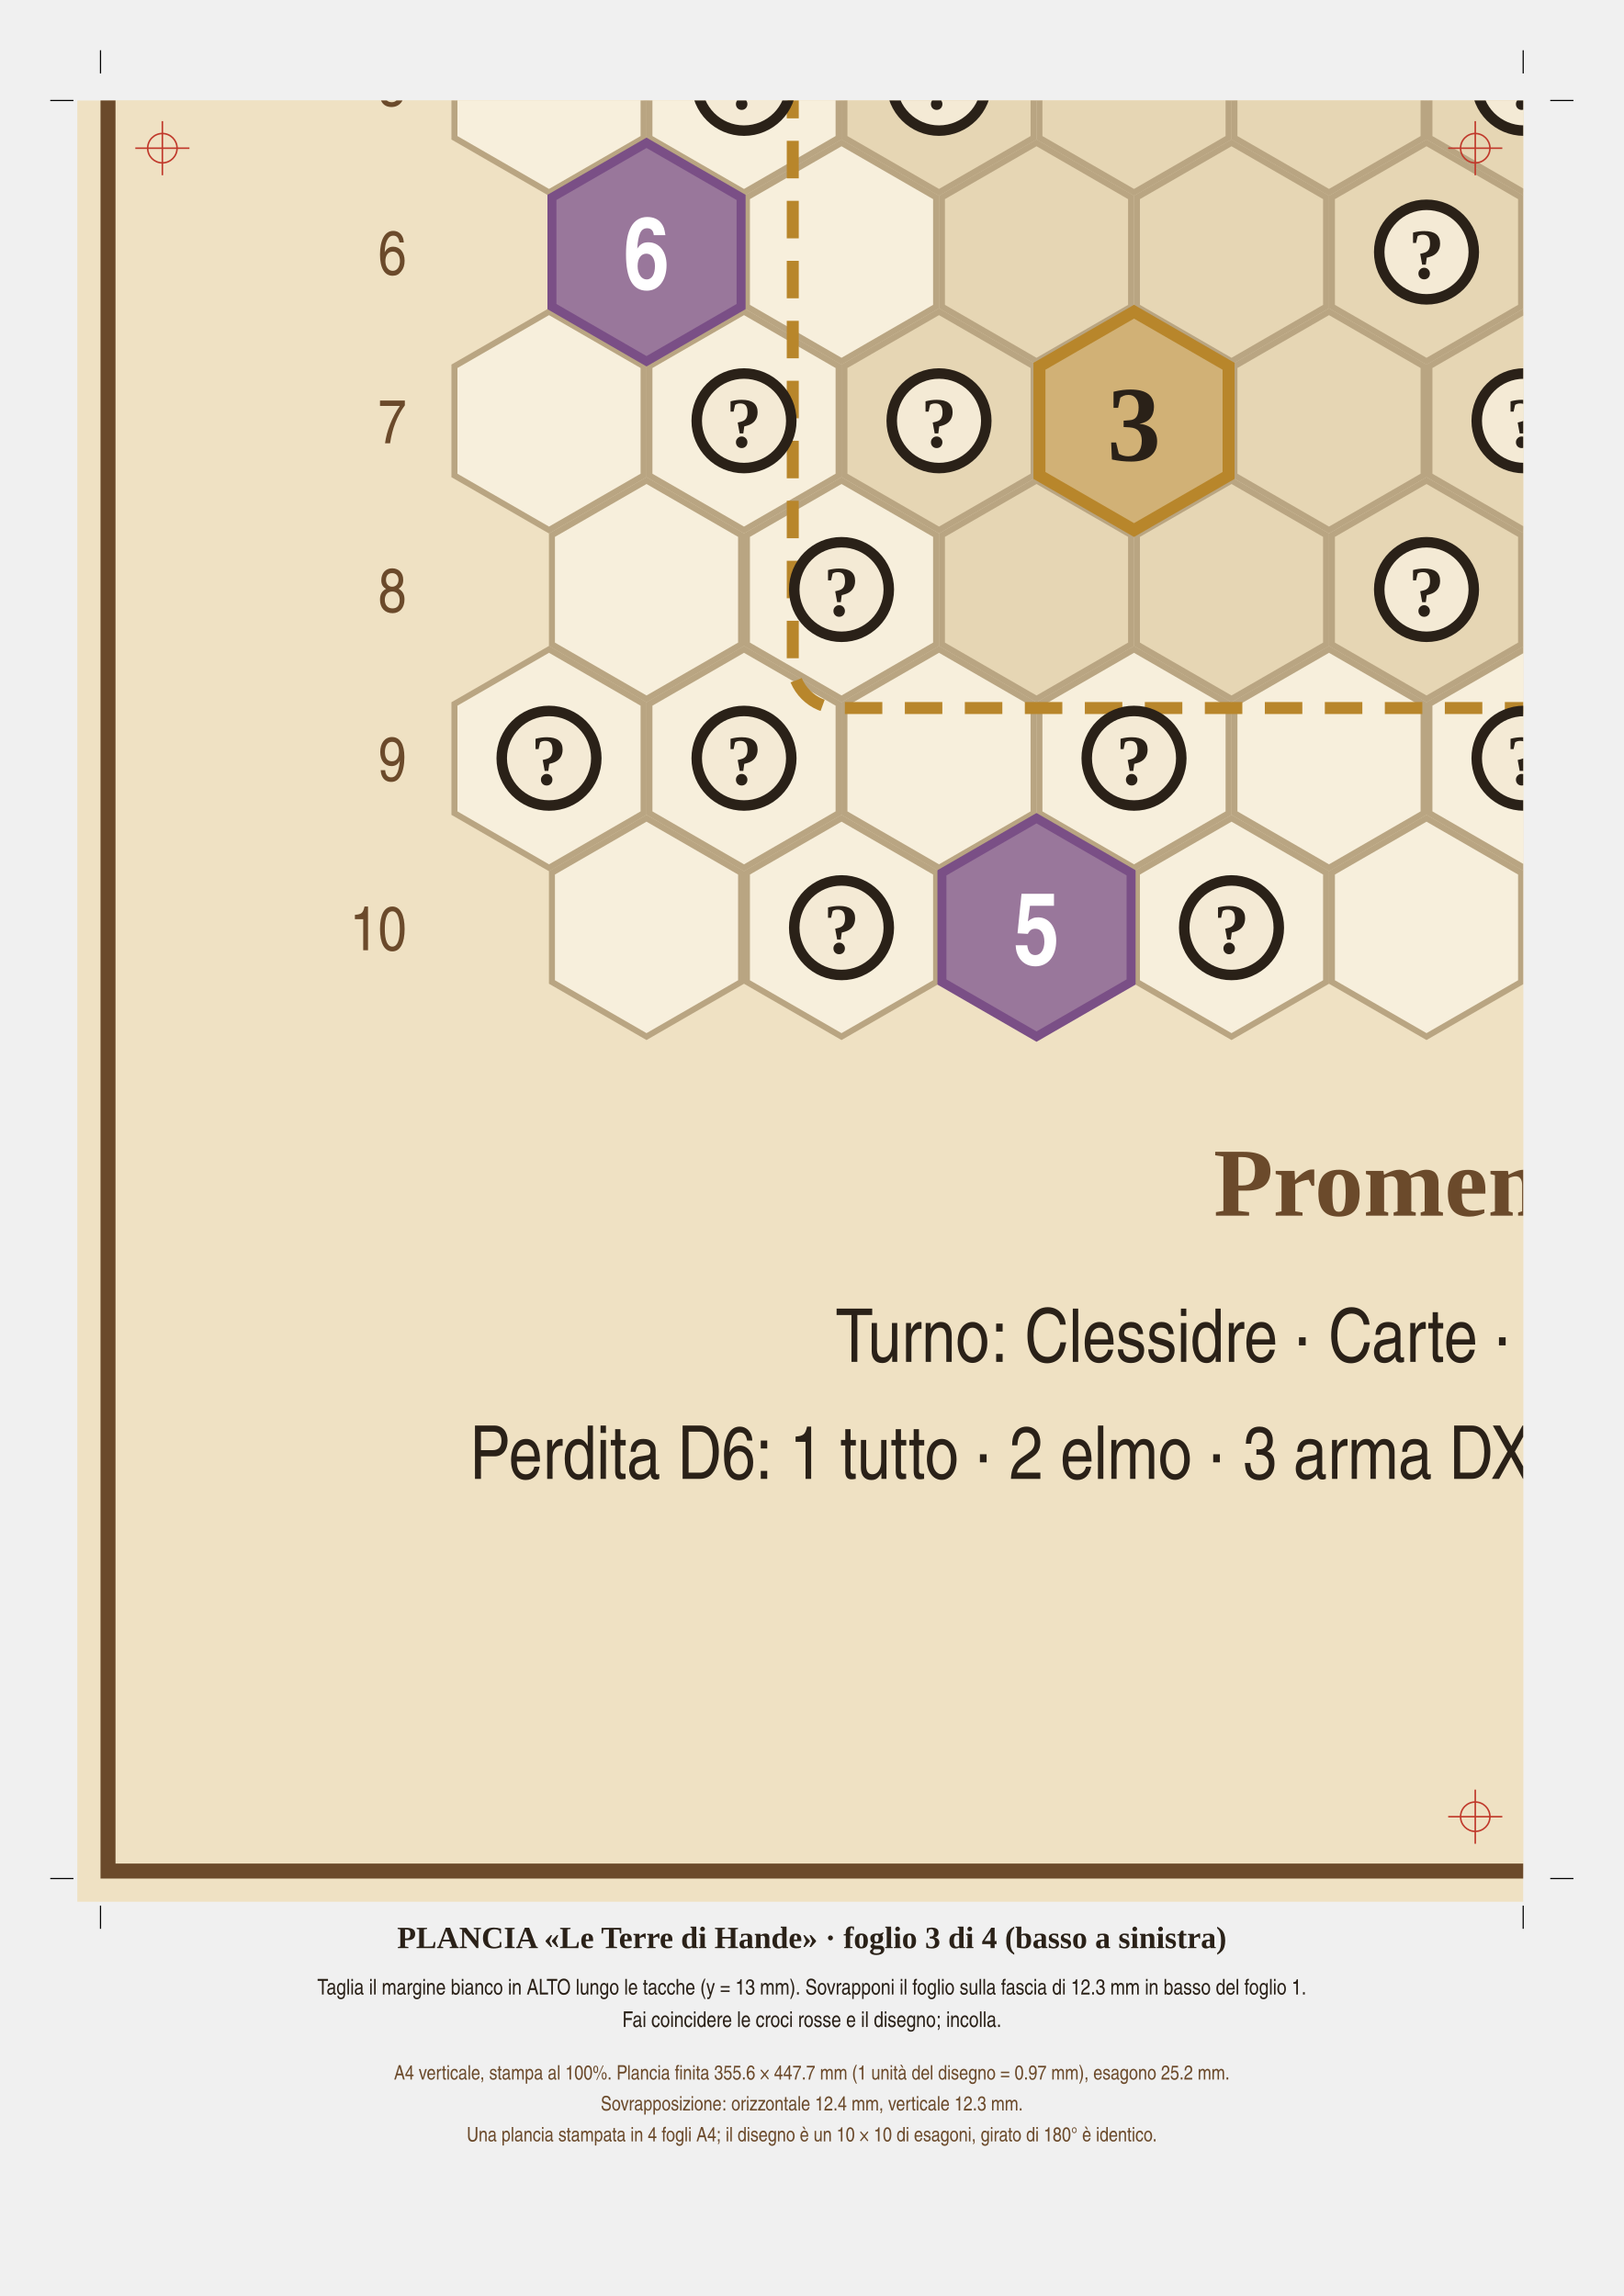
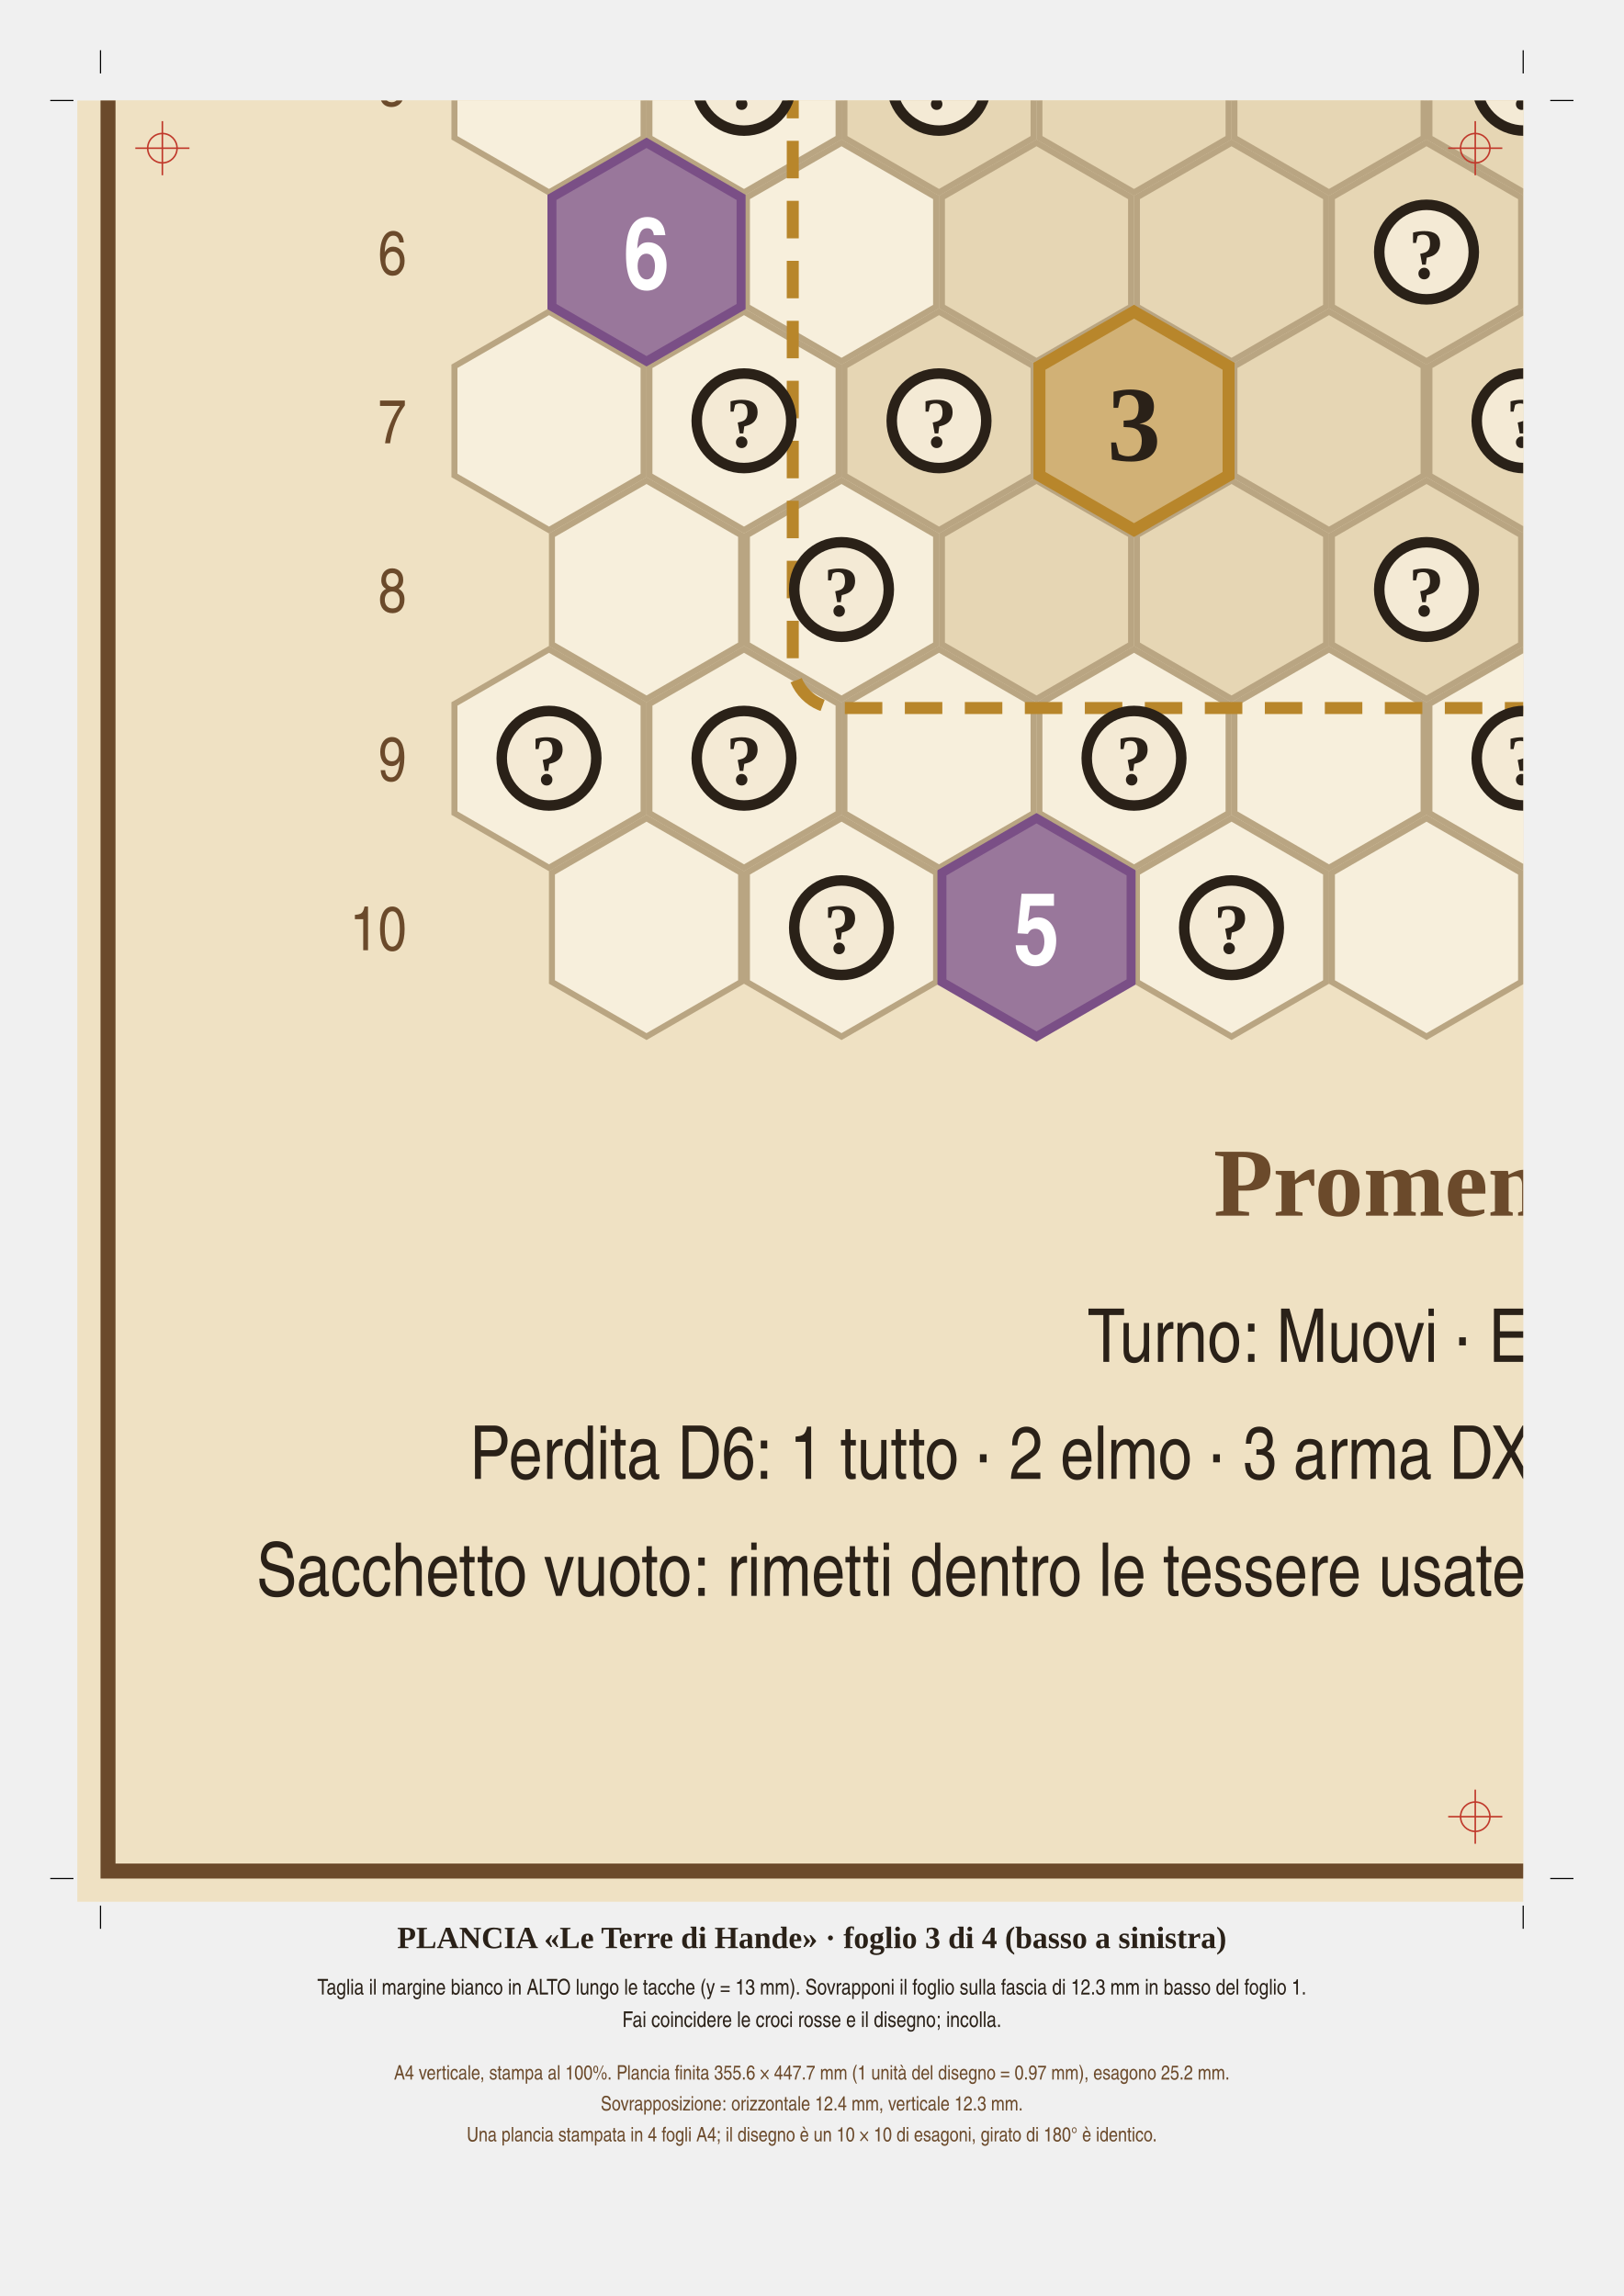
<svg xmlns="http://www.w3.org/2000/svg" width="210mm" height="297mm" viewBox="0 0 210 297" font-family="Liberation Sans Narrow">
  <defs>
    <clipPath id="clip01">
      <rect x="10.0" y="13.0" width="187.0" height="233.0" />
    </clipPath>
  </defs>
  <rect id="abbondanza" x="10.0" y="13.0" width="187.0" height="233.0" fill="#efe1c3" />
  <g id="plancia-3di4" clip-path="url(#clip01)">
    <g transform="translate(13.000,-204.655) scale(0.97)" font-family="Liberation Sans Narrow">
      <rect x="1" y="1" width="364.6" height="459.5" rx="0" fill="#efe1c3" stroke="#6b4a2b" stroke-width="2" />
      <polygon points="59.80,117.45 72.41,124.73 72.41,139.29 59.80,146.57 47.19,139.29 47.19,124.73" fill="#f7efdc" stroke="#b9a582" stroke-width="0.8" />
      <polygon points="85.80,117.45 98.41,124.73 98.41,139.29 85.80,146.57 73.19,139.29 73.19,124.73" fill="#f7efdc" stroke="#b9a582" stroke-width="0.8" />
      <polygon points="111.80,117.45 124.41,124.73 124.41,139.29 111.80,146.57 99.19,139.29 99.19,124.73" fill="#f7efdc" stroke="#b9a582" stroke-width="0.8" />
      <polygon points="137.80,117.45 150.41,124.73 150.41,139.29 137.80,146.57 125.19,139.29 125.19,124.73" fill="#f7efdc" stroke="#b9a582" stroke-width="0.8" />
      <polygon points="163.80,117.45 176.41,124.73 176.41,139.29 163.80,146.57 151.19,139.29 151.19,124.73" fill="#f7efdc" stroke="#b9a582" stroke-width="0.8" />
      <polygon points="189.80,117.45 202.41,124.73 202.41,139.29 189.80,146.57 177.19,139.29 177.19,124.73" fill="#f7efdc" stroke="#b9a582" stroke-width="0.8" />
      <polygon points="215.80,117.45 228.41,124.73 228.41,139.29 215.80,146.57 203.19,139.29 203.19,124.73" fill="#f7efdc" stroke="#b9a582" stroke-width="0.8" />
      <polygon points="241.80,117.45 254.41,124.73 254.41,139.29 241.80,146.57 229.19,139.29 229.19,124.73" fill="#f7efdc" stroke="#b9a582" stroke-width="0.8" />
      <polygon points="267.80,117.45 280.41,124.73 280.41,139.29 267.80,146.57 255.19,139.29 255.19,124.73" fill="#f7efdc" stroke="#b9a582" stroke-width="0.8" />
      <polygon points="293.80,117.45 306.41,124.73 306.41,139.29 293.80,146.57 281.19,139.29 281.19,124.73" fill="#f7efdc" stroke="#b9a582" stroke-width="0.8" />
      <polygon points="72.80,139.97 85.41,147.25 85.41,161.81 72.80,169.09 60.19,161.81 60.19,147.25" fill="#f7efdc" stroke="#b9a582" stroke-width="0.8" />
      <polygon points="98.80,139.97 111.41,147.25 111.41,161.81 98.80,169.09 86.19,161.81 86.19,147.25" fill="#f7efdc" stroke="#b9a582" stroke-width="0.8" />
      <polygon points="124.80,139.97 137.41,147.25 137.41,161.81 124.80,169.09 112.19,161.81 112.19,147.25" fill="#f7efdc" stroke="#b9a582" stroke-width="0.8" />
      <polygon points="150.80,139.97 163.41,147.25 163.41,161.81 150.80,169.09 138.19,161.81 138.19,147.25" fill="#f7efdc" stroke="#b9a582" stroke-width="0.8" />
      <polygon points="176.80,139.97 189.41,147.25 189.41,161.81 176.80,169.09 164.19,161.81 164.19,147.25" fill="#f7efdc" stroke="#b9a582" stroke-width="0.8" />
      <polygon points="202.80,139.97 215.41,147.25 215.41,161.81 202.80,169.09 190.19,161.81 190.19,147.25" fill="#f7efdc" stroke="#b9a582" stroke-width="0.8" />
      <polygon points="228.80,139.97 241.41,147.25 241.41,161.81 228.80,169.09 216.19,161.81 216.19,147.25" fill="#f7efdc" stroke="#b9a582" stroke-width="0.8" />
      <polygon points="254.80,139.97 267.41,147.25 267.41,161.81 254.80,169.09 242.19,161.81 242.19,147.25" fill="#f7efdc" stroke="#b9a582" stroke-width="0.8" />
      <polygon points="280.80,139.97 293.41,147.25 293.41,161.81 280.80,169.09 268.19,161.81 268.19,147.25" fill="#f7efdc" stroke="#b9a582" stroke-width="0.8" />
      <polygon points="306.80,139.97 319.41,147.25 319.41,161.81 306.80,169.09 294.19,161.81 294.19,147.25" fill="#f7efdc" stroke="#b9a582" stroke-width="0.8" />
      <polygon points="59.80,162.48 72.41,169.76 72.41,184.32 59.80,191.61 47.19,184.32 47.19,169.76" fill="#f7efdc" stroke="#b9a582" stroke-width="0.8" />
      <polygon points="85.80,162.48 98.41,169.76 98.41,184.32 85.80,191.61 73.19,184.32 73.19,169.76" fill="#f7efdc" stroke="#b9a582" stroke-width="0.8" />
      <polygon points="111.80,162.48 124.41,169.76 124.41,184.32 111.80,191.61 99.19,184.32 99.19,169.76" fill="#e6d6b4" stroke="#b9a582" stroke-width="0.8" />
      <polygon points="137.80,162.48 150.41,169.76 150.41,184.32 137.80,191.61 125.19,184.32 125.19,169.76" fill="#e6d6b4" stroke="#b9a582" stroke-width="0.8" />
      <polygon points="163.80,162.48 176.41,169.76 176.41,184.32 163.80,191.61 151.19,184.32 151.19,169.76" fill="#e6d6b4" stroke="#b9a582" stroke-width="0.8" />
      <polygon points="189.80,162.48 202.41,169.76 202.41,184.32 189.80,191.61 177.19,184.32 177.19,169.76" fill="#e6d6b4" stroke="#b9a582" stroke-width="0.8" />
      <polygon points="215.80,162.48 228.41,169.76 228.41,184.32 215.80,191.61 203.19,184.32 203.19,169.76" fill="#e6d6b4" stroke="#b9a582" stroke-width="0.8" />
      <polygon points="241.80,162.48 254.41,169.76 254.41,184.32 241.80,191.61 229.19,184.32 229.19,169.76" fill="#e6d6b4" stroke="#b9a582" stroke-width="0.8" />
      <polygon points="267.80,162.48 280.41,169.76 280.41,184.32 267.80,191.61 255.19,184.32 255.19,169.76" fill="#f7efdc" stroke="#b9a582" stroke-width="0.8" />
      <polygon points="293.80,162.48 306.41,169.76 306.41,184.32 293.80,191.61 281.19,184.32 281.19,169.76" fill="#f7efdc" stroke="#b9a582" stroke-width="0.8" />
      <polygon points="72.80,185.00 85.41,192.28 85.41,206.84 72.80,214.12 60.19,206.84 60.19,192.28" fill="#f7efdc" stroke="#b9a582" stroke-width="0.8" />
      <polygon points="98.80,185.00 111.41,192.28 111.41,206.84 98.80,214.12 86.19,206.84 86.19,192.28" fill="#f7efdc" stroke="#b9a582" stroke-width="0.8" />
      <polygon points="124.80,185.00 137.41,192.28 137.41,206.84 124.80,214.12 112.19,206.84 112.19,192.28" fill="#e6d6b4" stroke="#b9a582" stroke-width="0.8" />
      <polygon points="150.80,185.00 163.41,192.28 163.41,206.84 150.80,214.12 138.19,206.84 138.19,192.28" fill="#e6d6b4" stroke="#b9a582" stroke-width="0.8" />
      <polygon points="176.80,185.00 189.41,192.28 189.41,206.84 176.80,214.12 164.19,206.84 164.19,192.28" fill="#e6d6b4" stroke="#b9a582" stroke-width="0.8" />
      <polygon points="202.80,185.00 215.41,192.28 215.41,206.84 202.80,214.12 190.19,206.84 190.19,192.28" fill="#e6d6b4" stroke="#b9a582" stroke-width="0.8" />
      <polygon points="228.80,185.00 241.41,192.28 241.41,206.84 228.80,214.12 216.19,206.84 216.19,192.28" fill="#e6d6b4" stroke="#b9a582" stroke-width="0.8" />
      <polygon points="254.80,185.00 267.41,192.28 267.41,206.84 254.80,214.12 242.19,206.84 242.19,192.28" fill="#e6d6b4" stroke="#b9a582" stroke-width="0.8" />
      <polygon points="280.80,185.00 293.41,192.28 293.41,206.84 280.80,214.12 268.19,206.84 268.19,192.28" fill="#f7efdc" stroke="#b9a582" stroke-width="0.8" />
      <polygon points="306.80,185.00 319.41,192.28 319.41,206.84 306.80,214.12 294.19,206.84 294.19,192.28" fill="#f7efdc" stroke="#b9a582" stroke-width="0.8" />
      <polygon points="59.80,207.52 72.41,214.80 72.41,229.36 59.80,236.64 47.19,229.36 47.19,214.80" fill="#f7efdc" stroke="#b9a582" stroke-width="0.8" />
      <polygon points="85.80,207.52 98.41,214.80 98.41,229.36 85.80,236.64 73.19,229.36 73.19,214.80" fill="#f7efdc" stroke="#b9a582" stroke-width="0.8" />
      <polygon points="111.80,207.52 124.41,214.80 124.41,229.36 111.80,236.64 99.19,229.36 99.19,214.80" fill="#e6d6b4" stroke="#b9a582" stroke-width="0.8" />
      <polygon points="137.80,207.52 150.41,214.80 150.41,229.36 137.80,236.64 125.19,229.36 125.19,214.80" fill="#e6d6b4" stroke="#b9a582" stroke-width="0.8" />
      <polygon points="163.80,207.52 176.41,214.80 176.41,229.36 163.80,236.64 151.19,229.36 151.19,214.80" fill="#e6d6b4" stroke="#b9a582" stroke-width="0.8" />
      <polygon points="189.80,207.52 202.41,214.80 202.41,229.36 189.80,236.64 177.19,229.36 177.19,214.80" fill="#e6d6b4" stroke="#b9a582" stroke-width="0.8" />
      <polygon points="215.80,207.52 228.41,214.80 228.41,229.36 215.80,236.64 203.19,229.36 203.19,214.80" fill="#e6d6b4" stroke="#b9a582" stroke-width="0.8" />
      <polygon points="241.80,207.52 254.41,214.80 254.41,229.36 241.80,236.64 229.19,229.36 229.19,214.80" fill="#e6d6b4" stroke="#b9a582" stroke-width="0.8" />
      <polygon points="267.80,207.52 280.41,214.80 280.41,229.36 267.80,236.64 255.19,229.36 255.19,214.80" fill="#f7efdc" stroke="#b9a582" stroke-width="0.8" />
      <polygon points="293.80,207.52 306.41,214.80 306.41,229.36 293.80,236.64 281.19,229.36 281.19,214.80" fill="#f7efdc" stroke="#b9a582" stroke-width="0.8" />
      <polygon points="72.80,230.03 85.41,237.31 85.41,251.87 72.80,259.16 60.19,251.87 60.19,237.31" fill="#f7efdc" stroke="#b9a582" stroke-width="0.8" />
      <polygon points="98.80,230.03 111.41,237.31 111.41,251.87 98.80,259.16 86.19,251.87 86.19,237.31" fill="#f7efdc" stroke="#b9a582" stroke-width="0.8" />
      <polygon points="124.80,230.03 137.41,237.31 137.41,251.87 124.80,259.16 112.19,251.87 112.19,237.31" fill="#e6d6b4" stroke="#b9a582" stroke-width="0.8" />
      <polygon points="150.80,230.03 163.41,237.31 163.41,251.87 150.80,259.16 138.19,251.87 138.19,237.31" fill="#e6d6b4" stroke="#b9a582" stroke-width="0.8" />
      <polygon points="176.80,230.03 189.41,237.31 189.41,251.87 176.80,259.16 164.19,251.87 164.19,237.31" fill="#e6d6b4" stroke="#b9a582" stroke-width="0.8" />
      <polygon points="202.80,230.03 215.41,237.31 215.41,251.87 202.80,259.16 190.19,251.87 190.19,237.31" fill="#e6d6b4" stroke="#b9a582" stroke-width="0.8" />
      <polygon points="228.80,230.03 241.41,237.31 241.41,251.87 228.80,259.16 216.19,251.87 216.19,237.31" fill="#e6d6b4" stroke="#b9a582" stroke-width="0.8" />
      <polygon points="254.80,230.03 267.41,237.31 267.41,251.87 254.80,259.16 242.19,251.87 242.19,237.31" fill="#e6d6b4" stroke="#b9a582" stroke-width="0.8" />
      <polygon points="280.80,230.03 293.41,237.31 293.41,251.87 280.80,259.16 268.19,251.87 268.19,237.31" fill="#f7efdc" stroke="#b9a582" stroke-width="0.8" />
      <polygon points="306.80,230.03 319.41,237.31 319.41,251.87 306.80,259.16 294.19,251.87 294.19,237.31" fill="#f7efdc" stroke="#b9a582" stroke-width="0.8" />
      <polygon points="59.80,252.55 72.41,259.83 72.41,274.39 59.80,281.67 47.19,274.39 47.19,259.83" fill="#f7efdc" stroke="#b9a582" stroke-width="0.8" />
      <polygon points="85.80,252.55 98.41,259.83 98.41,274.39 85.80,281.67 73.19,274.39 73.19,259.83" fill="#f7efdc" stroke="#b9a582" stroke-width="0.8" />
      <polygon points="111.80,252.55 124.41,259.83 124.41,274.39 111.80,281.67 99.19,274.39 99.19,259.83" fill="#e6d6b4" stroke="#b9a582" stroke-width="0.8" />
      <polygon points="137.80,252.55 150.41,259.83 150.41,274.39 137.80,281.67 125.19,274.39 125.19,259.83" fill="#e6d6b4" stroke="#b9a582" stroke-width="0.8" />
      <polygon points="163.80,252.55 176.41,259.83 176.41,274.39 163.80,281.67 151.19,274.39 151.19,259.83" fill="#e6d6b4" stroke="#b9a582" stroke-width="0.8" />
      <polygon points="189.80,252.55 202.41,259.83 202.41,274.39 189.80,281.67 177.19,274.39 177.19,259.83" fill="#e6d6b4" stroke="#b9a582" stroke-width="0.8" />
      <polygon points="215.80,252.55 228.41,259.83 228.41,274.39 215.80,281.67 203.19,274.39 203.19,259.83" fill="#e6d6b4" stroke="#b9a582" stroke-width="0.8" />
      <polygon points="241.80,252.55 254.41,259.83 254.41,274.39 241.80,281.67 229.19,274.39 229.19,259.83" fill="#e6d6b4" stroke="#b9a582" stroke-width="0.8" />
      <polygon points="267.80,252.55 280.41,259.83 280.41,274.39 267.80,281.67 255.19,274.39 255.19,259.83" fill="#f7efdc" stroke="#b9a582" stroke-width="0.8" />
      <polygon points="293.80,252.55 306.41,259.83 306.41,274.39 293.80,281.67 281.19,274.39 281.19,259.83" fill="#f7efdc" stroke="#b9a582" stroke-width="0.8" />
      <polygon points="72.80,275.07 85.41,282.35 85.41,296.91 72.80,304.19 60.19,296.91 60.19,282.35" fill="#f7efdc" stroke="#b9a582" stroke-width="0.8" />
      <polygon points="98.80,275.07 111.41,282.35 111.41,296.91 98.80,304.19 86.19,296.91 86.19,282.35" fill="#f7efdc" stroke="#b9a582" stroke-width="0.8" />
      <polygon points="124.80,275.07 137.41,282.35 137.41,296.91 124.80,304.19 112.19,296.91 112.19,282.35" fill="#e6d6b4" stroke="#b9a582" stroke-width="0.8" />
      <polygon points="150.80,275.07 163.41,282.35 163.41,296.91 150.80,304.19 138.19,296.91 138.19,282.35" fill="#e6d6b4" stroke="#b9a582" stroke-width="0.8" />
      <polygon points="176.80,275.07 189.41,282.35 189.41,296.91 176.80,304.19 164.19,296.91 164.19,282.35" fill="#e6d6b4" stroke="#b9a582" stroke-width="0.8" />
      <polygon points="202.80,275.07 215.41,282.35 215.41,296.91 202.80,304.19 190.19,296.91 190.19,282.35" fill="#e6d6b4" stroke="#b9a582" stroke-width="0.8" />
      <polygon points="228.80,275.07 241.41,282.35 241.41,296.91 228.80,304.19 216.19,296.91 216.19,282.35" fill="#e6d6b4" stroke="#b9a582" stroke-width="0.8" />
      <polygon points="254.80,275.07 267.41,282.35 267.41,296.91 254.80,304.19 242.19,296.91 242.19,282.35" fill="#e6d6b4" stroke="#b9a582" stroke-width="0.8" />
      <polygon points="280.80,275.07 293.41,282.35 293.41,296.91 280.80,304.19 268.19,296.91 268.19,282.35" fill="#f7efdc" stroke="#b9a582" stroke-width="0.8" />
      <polygon points="306.80,275.07 319.41,282.35 319.41,296.91 306.80,304.19 294.19,296.91 294.19,282.35" fill="#f7efdc" stroke="#b9a582" stroke-width="0.8" />
      <polygon points="59.80,297.58 72.41,304.86 72.41,319.42 59.80,326.71 47.19,319.42 47.19,304.86" fill="#f7efdc" stroke="#b9a582" stroke-width="0.8" />
      <polygon points="85.80,297.58 98.41,304.86 98.41,319.42 85.80,326.71 73.19,319.42 73.19,304.86" fill="#f7efdc" stroke="#b9a582" stroke-width="0.8" />
      <polygon points="111.80,297.58 124.41,304.86 124.41,319.42 111.80,326.71 99.19,319.42 99.19,304.86" fill="#f7efdc" stroke="#b9a582" stroke-width="0.8" />
      <polygon points="137.80,297.58 150.41,304.86 150.41,319.42 137.80,326.71 125.19,319.42 125.19,304.86" fill="#f7efdc" stroke="#b9a582" stroke-width="0.8" />
      <polygon points="163.80,297.58 176.41,304.86 176.41,319.42 163.80,326.71 151.19,319.42 151.19,304.86" fill="#f7efdc" stroke="#b9a582" stroke-width="0.8" />
      <polygon points="189.80,297.58 202.41,304.86 202.41,319.42 189.80,326.71 177.19,319.42 177.19,304.86" fill="#f7efdc" stroke="#b9a582" stroke-width="0.8" />
      <polygon points="215.80,297.58 228.41,304.86 228.41,319.42 215.80,326.71 203.19,319.42 203.19,304.86" fill="#f7efdc" stroke="#b9a582" stroke-width="0.8" />
      <polygon points="241.80,297.58 254.41,304.86 254.41,319.42 241.80,326.71 229.19,319.42 229.19,304.86" fill="#f7efdc" stroke="#b9a582" stroke-width="0.8" />
      <polygon points="267.80,297.58 280.41,304.86 280.41,319.42 267.80,326.71 255.19,319.42 255.19,304.86" fill="#f7efdc" stroke="#b9a582" stroke-width="0.8" />
      <polygon points="293.80,297.58 306.41,304.86 306.41,319.42 293.80,326.71 281.19,319.42 281.19,304.86" fill="#f7efdc" stroke="#b9a582" stroke-width="0.8" />
      <polygon points="72.80,320.10 85.41,327.38 85.41,341.94 72.80,349.22 60.19,341.94 60.19,327.38" fill="#f7efdc" stroke="#b9a582" stroke-width="0.8" />
      <polygon points="98.80,320.10 111.41,327.38 111.41,341.94 98.80,349.22 86.19,341.94 86.19,327.38" fill="#f7efdc" stroke="#b9a582" stroke-width="0.8" />
      <polygon points="124.80,320.10 137.41,327.38 137.41,341.94 124.80,349.22 112.19,341.94 112.19,327.38" fill="#f7efdc" stroke="#b9a582" stroke-width="0.8" />
      <polygon points="150.80,320.10 163.41,327.38 163.41,341.94 150.80,349.22 138.19,341.94 138.19,327.38" fill="#f7efdc" stroke="#b9a582" stroke-width="0.8" />
      <polygon points="176.80,320.10 189.41,327.38 189.41,341.94 176.80,349.22 164.19,341.94 164.19,327.38" fill="#f7efdc" stroke="#b9a582" stroke-width="0.8" />
      <polygon points="202.80,320.10 215.41,327.38 215.41,341.94 202.80,349.22 190.19,341.94 190.19,327.38" fill="#f7efdc" stroke="#b9a582" stroke-width="0.8" />
      <polygon points="228.80,320.10 241.41,327.38 241.41,341.94 228.80,349.22 216.19,341.94 216.19,327.38" fill="#f7efdc" stroke="#b9a582" stroke-width="0.8" />
      <polygon points="254.80,320.10 267.41,327.38 267.41,341.94 254.80,349.22 242.19,341.94 242.19,327.38" fill="#f7efdc" stroke="#b9a582" stroke-width="0.8" />
      <polygon points="280.80,320.10 293.41,327.38 293.41,341.94 280.80,349.22 268.19,341.94 268.19,327.38" fill="#f7efdc" stroke="#b9a582" stroke-width="0.8" />
      <polygon points="306.80,320.10 319.41,327.38 319.41,341.94 306.80,349.22 294.19,341.94 294.19,327.38" fill="#f7efdc" stroke="#b9a582" stroke-width="0.8" />
      <rect x="92.3" y="161.3" width="175.5" height="144.1" rx="6" fill="none" stroke="#b8862b" stroke-width="1.6" stroke-dasharray="5 3" />
      <polygon points="111.80,117.45 124.41,124.73 124.41,139.29 111.80,146.57 99.19,139.29 99.19,124.73" fill="#7a4f86" fill-opacity="0.75" stroke="#7a4f86" stroke-width="1.2" />
      <text x="111.8" y="137.0" text-anchor="middle" font-family="Liberation Sans Narrow" font-weight="bold" font-size="13.5" fill="#fff">1</text>
      <polygon points="241.80,117.45 254.41,124.73 254.41,139.29 241.80,146.57 229.19,139.29 229.19,124.73" fill="#7a4f86" fill-opacity="0.75" stroke="#7a4f86" stroke-width="1.2" />
      <text x="241.8" y="137.0" text-anchor="middle" font-family="Liberation Sans Narrow" font-weight="bold" font-size="13.5" fill="#fff">2</text>
      <polygon points="293.80,207.52 306.41,214.80 306.41,229.36 293.80,236.64 281.19,229.36 281.19,214.80" fill="#7a4f86" fill-opacity="0.75" stroke="#7a4f86" stroke-width="1.2" />
      <text x="293.8" y="227.0" text-anchor="middle" font-family="Liberation Sans Narrow" font-weight="bold" font-size="13.5" fill="#fff">3</text>
      <polygon points="254.80,320.10 267.41,327.38 267.41,341.94 254.80,349.22 242.19,341.94 242.19,327.38" fill="#7a4f86" fill-opacity="0.75" stroke="#7a4f86" stroke-width="1.2" />
      <text x="254.8" y="339.6" text-anchor="middle" font-family="Liberation Sans Narrow" font-weight="bold" font-size="13.5" fill="#fff">4</text>
      <polygon points="124.80,320.10 137.41,327.38 137.41,341.94 124.80,349.22 112.19,341.94 112.19,327.38" fill="#7a4f86" fill-opacity="0.75" stroke="#7a4f86" stroke-width="1.2" />
      <text x="124.8" y="339.6" text-anchor="middle" font-family="Liberation Sans Narrow" font-weight="bold" font-size="13.5" fill="#fff">5</text>
      <polygon points="72.80,230.03 85.41,237.31 85.41,251.87 72.80,259.16 60.19,251.87 60.19,237.31" fill="#7a4f86" fill-opacity="0.75" stroke="#7a4f86" stroke-width="1.2" />
      <text x="72.8" y="249.5" text-anchor="middle" font-family="Liberation Sans Narrow" font-weight="bold" font-size="13.5" fill="#fff">6</text>
      <polygon points="150.80,185.00 163.41,192.28 163.41,206.84 150.80,214.12 138.19,206.84 138.19,192.28" fill="#b8862b" fill-opacity="0.45" stroke="#b8862b" stroke-width="1.6" />
      <polygon points="228.80,185.00 241.41,192.28 241.41,206.84 228.80,214.12 216.19,206.84 216.19,192.28" fill="#b8862b" fill-opacity="0.45" stroke="#b8862b" stroke-width="1.6" />
      <polygon points="137.80,252.55 150.41,259.83 150.41,274.39 137.80,281.67 125.19,274.39 125.19,259.83" fill="#b8862b" fill-opacity="0.45" stroke="#b8862b" stroke-width="1.6" />
      <polygon points="215.80,252.55 228.41,259.83 228.41,274.39 215.80,281.67 203.19,274.39 203.19,259.83" fill="#b8862b" fill-opacity="0.45" stroke="#b8862b" stroke-width="1.6" />
      <circle cx="215.8" cy="132.0" r="6.305" fill="#f4ead5" stroke="#2a2118" stroke-width="1.4" />
      <text x="215.8" y="135.5" text-anchor="middle" font-family="Liberation Serif" font-weight="bold" font-size="9.5" fill="#2a2118">?</text>
      <circle cx="150.8" cy="334.7" r="6.305" fill="#f4ead5" stroke="#2a2118" stroke-width="1.4" />
      <text x="150.8" y="338.1" text-anchor="middle" font-family="Liberation Serif" font-weight="bold" font-size="9.5" fill="#2a2118">?</text>
      <circle cx="267.8" cy="132.0" r="6.305" fill="#f4ead5" stroke="#2a2118" stroke-width="1.4" />
      <text x="267.8" y="135.5" text-anchor="middle" font-family="Liberation Serif" font-weight="bold" font-size="9.5" fill="#2a2118">?</text>
      <circle cx="98.8" cy="334.7" r="6.305" fill="#f4ead5" stroke="#2a2118" stroke-width="1.4" />
      <text x="98.8" y="338.1" text-anchor="middle" font-family="Liberation Serif" font-weight="bold" font-size="9.5" fill="#2a2118">?</text>
      <circle cx="98.8" cy="154.5" r="6.305" fill="#f4ead5" stroke="#2a2118" stroke-width="1.4" />
      <text x="98.8" y="158.0" text-anchor="middle" font-family="Liberation Serif" font-weight="bold" font-size="9.5" fill="#2a2118">?</text>
      <circle cx="267.8" cy="312.1" r="6.305" fill="#f4ead5" stroke="#2a2118" stroke-width="1.4" />
      <text x="267.8" y="315.6" text-anchor="middle" font-family="Liberation Serif" font-weight="bold" font-size="9.5" fill="#2a2118">?</text>
      <circle cx="150.8" cy="154.5" r="6.305" fill="#f4ead5" stroke="#2a2118" stroke-width="1.4" />
      <text x="150.8" y="158.0" text-anchor="middle" font-family="Liberation Serif" font-weight="bold" font-size="9.5" fill="#2a2118">?</text>
      <circle cx="215.8" cy="312.1" r="6.305" fill="#f4ead5" stroke="#2a2118" stroke-width="1.4" />
      <text x="215.8" y="315.6" text-anchor="middle" font-family="Liberation Serif" font-weight="bold" font-size="9.5" fill="#2a2118">?</text>
      <circle cx="228.8" cy="154.5" r="6.305" fill="#f4ead5" stroke="#2a2118" stroke-width="1.4" />
      <text x="228.8" y="158.0" text-anchor="middle" font-family="Liberation Serif" font-weight="bold" font-size="9.5" fill="#2a2118">?</text>
      <circle cx="137.8" cy="312.1" r="6.305" fill="#f4ead5" stroke="#2a2118" stroke-width="1.4" />
      <text x="137.8" y="315.6" text-anchor="middle" font-family="Liberation Serif" font-weight="bold" font-size="9.5" fill="#2a2118">?</text>
      <circle cx="111.8" cy="177.0" r="6.305" fill="#f4ead5" stroke="#2a2118" stroke-width="1.4" />
      <text x="111.8" y="180.5" text-anchor="middle" font-family="Liberation Serif" font-weight="bold" font-size="9.5" fill="#2a2118">?</text>
      <circle cx="254.8" cy="289.6" r="6.305" fill="#f4ead5" stroke="#2a2118" stroke-width="1.4" />
      <text x="254.8" y="293.1" text-anchor="middle" font-family="Liberation Serif" font-weight="bold" font-size="9.5" fill="#2a2118">?</text>
      <circle cx="189.8" cy="177.0" r="6.305" fill="#f4ead5" stroke="#2a2118" stroke-width="1.4" />
      <text x="189.8" y="180.5" text-anchor="middle" font-family="Liberation Serif" font-weight="bold" font-size="9.5" fill="#2a2118">?</text>
      <circle cx="176.8" cy="289.6" r="6.305" fill="#f4ead5" stroke="#2a2118" stroke-width="1.4" />
      <text x="176.8" y="293.1" text-anchor="middle" font-family="Liberation Serif" font-weight="bold" font-size="9.5" fill="#2a2118">?</text>
      <circle cx="267.8" cy="177.0" r="6.305" fill="#f4ead5" stroke="#2a2118" stroke-width="1.4" />
      <text x="267.8" y="180.5" text-anchor="middle" font-family="Liberation Serif" font-weight="bold" font-size="9.5" fill="#2a2118">?</text>
      <circle cx="98.8" cy="289.6" r="6.305" fill="#f4ead5" stroke="#2a2118" stroke-width="1.4" />
      <text x="98.8" y="293.1" text-anchor="middle" font-family="Liberation Serif" font-weight="bold" font-size="9.5" fill="#2a2118">?</text>
      <circle cx="306.8" cy="154.5" r="6.305" fill="#f4ead5" stroke="#2a2118" stroke-width="1.4" />
      <text x="306.8" y="158.0" text-anchor="middle" font-family="Liberation Serif" font-weight="bold" font-size="9.5" fill="#2a2118">?</text>
      <circle cx="59.8" cy="312.1" r="6.305" fill="#f4ead5" stroke="#2a2118" stroke-width="1.4" />
      <text x="59.8" y="315.6" text-anchor="middle" font-family="Liberation Serif" font-weight="bold" font-size="9.5" fill="#2a2118">?</text>
      <circle cx="176.8" cy="199.6" r="6.305" fill="#f4ead5" stroke="#2a2118" stroke-width="1.4" />
      <text x="176.8" y="203.0" text-anchor="middle" font-family="Liberation Serif" font-weight="bold" font-size="9.5" fill="#2a2118">?</text>
      <circle cx="189.8" cy="267.1" r="6.305" fill="#f4ead5" stroke="#2a2118" stroke-width="1.4" />
      <text x="189.8" y="270.6" text-anchor="middle" font-family="Liberation Serif" font-weight="bold" font-size="9.5" fill="#2a2118">?</text>
      <circle cx="254.8" cy="199.6" r="6.305" fill="#f4ead5" stroke="#2a2118" stroke-width="1.4" />
      <text x="254.8" y="203.0" text-anchor="middle" font-family="Liberation Serif" font-weight="bold" font-size="9.5" fill="#2a2118">?</text>
      <circle cx="111.8" cy="267.1" r="6.305" fill="#f4ead5" stroke="#2a2118" stroke-width="1.4" />
      <text x="111.8" y="270.6" text-anchor="middle" font-family="Liberation Serif" font-weight="bold" font-size="9.5" fill="#2a2118">?</text>
      <circle cx="280.8" cy="199.6" r="6.305" fill="#f4ead5" stroke="#2a2118" stroke-width="1.4" />
      <text x="280.8" y="203.0" text-anchor="middle" font-family="Liberation Serif" font-weight="bold" font-size="9.5" fill="#2a2118">?</text>
      <circle cx="85.8" cy="267.1" r="6.305" fill="#f4ead5" stroke="#2a2118" stroke-width="1.4" />
      <text x="85.8" y="270.6" text-anchor="middle" font-family="Liberation Serif" font-weight="bold" font-size="9.5" fill="#2a2118">?</text>
      <circle cx="72.8" cy="199.6" r="6.305" fill="#f4ead5" stroke="#2a2118" stroke-width="1.4" />
      <text x="72.8" y="203.0" text-anchor="middle" font-family="Liberation Serif" font-weight="bold" font-size="9.5" fill="#2a2118">?</text>
      <circle cx="293.8" cy="267.1" r="6.305" fill="#f4ead5" stroke="#2a2118" stroke-width="1.4" />
      <text x="293.8" y="270.6" text-anchor="middle" font-family="Liberation Serif" font-weight="bold" font-size="9.5" fill="#2a2118">?</text>
      <circle cx="111.8" cy="222.1" r="6.305" fill="#f4ead5" stroke="#2a2118" stroke-width="1.4" />
      <text x="111.8" y="225.5" text-anchor="middle" font-family="Liberation Serif" font-weight="bold" font-size="9.5" fill="#2a2118">?</text>
      <circle cx="254.8" cy="244.6" r="6.305" fill="#f4ead5" stroke="#2a2118" stroke-width="1.4" />
      <text x="254.8" y="248.1" text-anchor="middle" font-family="Liberation Serif" font-weight="bold" font-size="9.5" fill="#2a2118">?</text>
      <circle cx="189.8" cy="222.1" r="6.305" fill="#f4ead5" stroke="#2a2118" stroke-width="1.4" />
      <text x="189.8" y="225.5" text-anchor="middle" font-family="Liberation Serif" font-weight="bold" font-size="9.5" fill="#2a2118">?</text>
      <circle cx="176.8" cy="244.6" r="6.305" fill="#f4ead5" stroke="#2a2118" stroke-width="1.4" />
      <text x="176.8" y="248.1" text-anchor="middle" font-family="Liberation Serif" font-weight="bold" font-size="9.5" fill="#2a2118">?</text>
      <circle cx="85.8" cy="222.1" r="6.305" fill="#f4ead5" stroke="#2a2118" stroke-width="1.4" />
      <text x="85.8" y="225.5" text-anchor="middle" font-family="Liberation Serif" font-weight="bold" font-size="9.5" fill="#2a2118">?</text>
      <circle cx="280.8" cy="244.6" r="6.305" fill="#f4ead5" stroke="#2a2118" stroke-width="1.4" />
      <text x="280.8" y="248.1" text-anchor="middle" font-family="Liberation Serif" font-weight="bold" font-size="9.5" fill="#2a2118">?</text>
      <circle cx="176.8" cy="154.5" r="6.305" fill="#f4ead5" stroke="#2a2118" stroke-width="1.4" />
      <text x="176.8" y="158.0" text-anchor="middle" font-family="Liberation Serif" font-weight="bold" font-size="9.5" fill="#2a2118">?</text>
      <circle cx="189.8" cy="312.1" r="6.305" fill="#f4ead5" stroke="#2a2118" stroke-width="1.4" />
      <text x="189.8" y="315.6" text-anchor="middle" font-family="Liberation Serif" font-weight="bold" font-size="9.5" fill="#2a2118">?</text>
      <circle cx="280.8" cy="154.5" r="6.305" fill="#f4ead5" stroke="#2a2118" stroke-width="1.4" />
      <text x="280.8" y="158.0" text-anchor="middle" font-family="Liberation Serif" font-weight="bold" font-size="9.5" fill="#2a2118">?</text>
      <circle cx="85.8" cy="312.1" r="6.305" fill="#f4ead5" stroke="#2a2118" stroke-width="1.4" />
      <text x="85.8" y="315.6" text-anchor="middle" font-family="Liberation Serif" font-weight="bold" font-size="9.5" fill="#2a2118">?</text>
      <text x="150.8" y="204.8" text-anchor="middle" font-family="Liberation Serif" font-weight="bold" font-size="14.3" fill="#2a2118">1</text>
      <text x="228.8" y="204.8" text-anchor="middle" font-family="Liberation Serif" font-weight="bold" font-size="14.3" fill="#2a2118">2</text>
      <text x="137.8" y="272.4" text-anchor="middle" font-family="Liberation Serif" font-weight="bold" font-size="14.3" fill="#2a2118">3</text>
      <text x="215.8" y="272.4" text-anchor="middle" font-family="Liberation Serif" font-weight="bold" font-size="14.3" fill="#2a2118">4</text>
      <text x="53.3" y="113.0" text-anchor="middle" font-size="8.3" fill="#6b4a2b">A</text>
      <text x="79.3" y="113.0" text-anchor="middle" font-size="8.3" fill="#6b4a2b">B</text>
      <text x="105.3" y="113.0" text-anchor="middle" font-size="8.3" fill="#6b4a2b">C</text>
      <text x="131.3" y="113.0" text-anchor="middle" font-size="8.3" fill="#6b4a2b">D</text>
      <text x="157.3" y="113.0" text-anchor="middle" font-size="8.3" fill="#6b4a2b">E</text>
      <text x="183.3" y="113.0" text-anchor="middle" font-size="8.3" fill="#6b4a2b">F</text>
      <text x="209.3" y="113.0" text-anchor="middle" font-size="8.3" fill="#6b4a2b">G</text>
      <text x="235.3" y="113.0" text-anchor="middle" font-size="8.3" fill="#6b4a2b">H</text>
      <text x="261.3" y="113.0" text-anchor="middle" font-size="8.3" fill="#6b4a2b">I</text>
      <text x="287.3" y="113.0" text-anchor="middle" font-size="8.3" fill="#6b4a2b">J</text>
      <text x="40.8" y="135.0" text-anchor="end" font-size="8.3" fill="#6b4a2b">1</text>
      <text x="40.8" y="157.5" text-anchor="end" font-size="8.3" fill="#6b4a2b">2</text>
      <text x="40.8" y="180.0" text-anchor="end" font-size="8.3" fill="#6b4a2b">3</text>
      <text x="40.8" y="202.6" text-anchor="end" font-size="8.3" fill="#6b4a2b">4</text>
      <text x="40.8" y="225.1" text-anchor="end" font-size="8.3" fill="#6b4a2b">5</text>
      <text x="40.8" y="247.6" text-anchor="end" font-size="8.3" fill="#6b4a2b">6</text>
      <text x="40.8" y="270.1" text-anchor="end" font-size="8.3" fill="#6b4a2b">7</text>
      <text x="40.8" y="292.6" text-anchor="end" font-size="8.3" fill="#6b4a2b">8</text>
      <text x="40.8" y="315.1" text-anchor="end" font-size="8.3" fill="#6b4a2b">9</text>
      <text x="40.8" y="337.7" text-anchor="end" font-size="8.3" fill="#6b4a2b">10</text>
      <text x="183.3" y="24.7" text-anchor="middle" font-family="Liberation Serif" font-weight="bold" font-size="14.3" fill="#6b4a2b">Sala del Tesoro</text>
      <circle cx="93.6" cy="45.5" r="19.5" fill="#b8862b" fill-opacity="0.5" stroke="#6b4a2b" stroke-width="1.2" />
      <text x="93.6" y="75.9" text-anchor="middle" font-size="8.8" fill="#2a2118">Custode</text>
      <circle cx="153.4" cy="45.5" r="14.3" fill="#f7efdc" fill-opacity="1" stroke="#6b4a2b" stroke-width="1.2" />
      <text x="153.4" y="70.7" text-anchor="middle" font-size="8.8" fill="#2a2118">MIMI</text>
      <circle cx="213.2" cy="45.5" r="15.6" fill="#f7efdc" fill-opacity="1" stroke="#6b4a2b" stroke-width="1.2" />
      <text x="213.2" y="72.0" text-anchor="middle" font-size="8.8" fill="#2a2118">Boss</text>
      <circle cx="273.0" cy="45.5" r="15.6" fill="#f7efdc" fill-opacity="1" stroke="#6b4a2b" stroke-width="1.2" />
      <text x="273.0" y="72.0" text-anchor="middle" font-size="8.8" fill="#2a2118">Boss</text>
-       <text x="139.4" y="95.5" text-anchor="end" font-size="8.3" font-weight="bold" fill="#2a2118">PV del boss</text>
-       <rect x="144.6" y="84.5" width="14.5" height="14.5" rx="2" fill="#f7efdc" stroke="#6b4a2b" stroke-width="0.8" />
-       <text x="151.8" y="94.5" text-anchor="middle" font-size="7.0" fill="#2a2118">9</text>
-       <rect x="160.7" y="84.5" width="14.5" height="14.5" rx="2" fill="#f7efdc" stroke="#6b4a2b" stroke-width="0.8" />
-       <text x="167.9" y="94.5" text-anchor="middle" font-size="7.0" fill="#2a2118">8</text>
-       <rect x="176.8" y="84.5" width="14.5" height="14.5" rx="2" fill="#f7efdc" stroke="#6b4a2b" stroke-width="0.8" />
-       <text x="184.1" y="94.5" text-anchor="middle" font-size="7.0" fill="#2a2118">7</text>
-       <rect x="192.9" y="84.5" width="14.5" height="14.5" rx="2" fill="#f7efdc" stroke="#6b4a2b" stroke-width="0.8" />
-       <text x="200.2" y="94.5" text-anchor="middle" font-size="7.0" fill="#2a2118">6</text>
-       <rect x="209.0" y="84.5" width="14.5" height="14.5" rx="2" fill="#f7efdc" stroke="#6b4a2b" stroke-width="0.8" />
-       <text x="216.3" y="94.5" text-anchor="middle" font-size="7.0" fill="#2a2118">5</text>
-       <rect x="225.2" y="84.5" width="14.5" height="14.5" rx="2" fill="#e9c9a8" stroke="#6b4a2b" stroke-width="0.8" />
-       <text x="232.4" y="94.5" text-anchor="middle" font-size="7.0" fill="#2a2118">4</text>
-       <rect x="241.3" y="84.5" width="14.5" height="14.5" rx="2" fill="#e9c9a8" stroke="#6b4a2b" stroke-width="0.8" />
-       <text x="248.5" y="94.5" text-anchor="middle" font-size="7.0" fill="#2a2118">3</text>
-       <rect x="257.4" y="84.5" width="14.5" height="14.5" rx="2" fill="#e9c9a8" stroke="#6b4a2b" stroke-width="0.8" />
-       <text x="264.7" y="94.5" text-anchor="middle" font-size="7.0" fill="#2a2118">2</text>
-       <rect x="273.5" y="84.5" width="14.5" height="14.5" rx="2" fill="#e9c9a8" stroke="#6b4a2b" stroke-width="0.8" />
-       <text x="280.8" y="94.5" text-anchor="middle" font-size="7.0" fill="#2a2118">1</text>
+       <g transform="translate(41.237,56.701) scale(1.03093)">
+         <circle cx="0" cy="0" r="26.0" fill="none" stroke="#b9a582" stroke-width="0.25" stroke-dasharray="1.2 1" />
+         <text x="0.000" y="-17.750" text-anchor="middle" font-family="Liberation Sans Narrow" font-weight="bold" font-size="6.285" fill="#2a2118">0</text>
+         <text x="11.756" y="-13.930" text-anchor="middle" font-family="Liberation Sans Narrow" font-weight="bold" font-size="6.285" fill="#2a2118">1</text>
+         <text x="19.021" y="-3.930" text-anchor="middle" font-family="Liberation Sans Narrow" font-weight="bold" font-size="6.285" fill="#2a2118">2</text>
+         <text x="19.021" y="8.430" text-anchor="middle" font-family="Liberation Sans Narrow" font-weight="bold" font-size="6.285" fill="#2a2118">3</text>
+         <text x="11.756" y="18.430" text-anchor="middle" font-family="Liberation Sans Narrow" font-weight="bold" font-size="6.285" fill="#2a2118">4</text>
+         <text x="0.000" y="22.250" text-anchor="middle" font-family="Liberation Sans Narrow" font-weight="bold" font-size="6.285" fill="#2a2118">5</text>
+         <text x="-11.756" y="18.430" text-anchor="middle" font-family="Liberation Sans Narrow" font-weight="bold" font-size="6.285" fill="#2a2118">6</text>
+         <text x="-19.021" y="8.430" text-anchor="middle" font-family="Liberation Sans Narrow" font-weight="bold" font-size="6.285" fill="#2a2118">7</text>
+         <text x="-19.021" y="-3.930" text-anchor="middle" font-family="Liberation Sans Narrow" font-weight="bold" font-size="6.285" fill="#2a2118">8</text>
+         <text x="-11.756" y="-13.930" text-anchor="middle" font-family="Liberation Sans Narrow" font-weight="bold" font-size="6.285" fill="#2a2118">9</text>
+         <circle cx="0" cy="0" r="1.1" fill="none" stroke="#2a2118" stroke-width="0.25" />
+         <path d="M-2.2 0H2.2M0 -2.2V2.2" stroke="#2a2118" stroke-width="0.2" />
+       </g>
+       <text x="41.2" y="88.2" text-anchor="middle" font-weight="bold" font-size="3.71" fill="#2a2118">PV del mostro</text>
+       <text x="41.2" y="92.4" text-anchor="middle" font-size="2.99" fill="#6b4a2b">Rotella dello scontro</text>
+       <g transform="translate(325.773,56.701) scale(1.03093)">
+         <circle cx="0" cy="0" r="26.0" fill="none" stroke="#b9a582" stroke-width="0.25" stroke-dasharray="1.2 1" />
+         <text x="0.000" y="-17.750" text-anchor="middle" font-family="Liberation Sans Narrow" font-weight="bold" font-size="6.285" fill="#2a2118">0</text>
+         <text x="11.756" y="-13.930" text-anchor="middle" font-family="Liberation Sans Narrow" font-weight="bold" font-size="6.285" fill="#2a2118">1</text>
+         <text x="19.021" y="-3.930" text-anchor="middle" font-family="Liberation Sans Narrow" font-weight="bold" font-size="6.285" fill="#2a2118">2</text>
+         <text x="19.021" y="8.430" text-anchor="middle" font-family="Liberation Sans Narrow" font-weight="bold" font-size="6.285" fill="#2a2118">3</text>
+         <text x="11.756" y="18.430" text-anchor="middle" font-family="Liberation Sans Narrow" font-weight="bold" font-size="6.285" fill="#2a2118">4</text>
+         <text x="0.000" y="22.250" text-anchor="middle" font-family="Liberation Sans Narrow" font-weight="bold" font-size="6.285" fill="#2a2118">5</text>
+         <text x="-11.756" y="18.430" text-anchor="middle" font-family="Liberation Sans Narrow" font-weight="bold" font-size="6.285" fill="#2a2118">6</text>
+         <text x="-19.021" y="8.430" text-anchor="middle" font-family="Liberation Sans Narrow" font-weight="bold" font-size="6.285" fill="#2a2118">7</text>
+         <text x="-19.021" y="-3.930" text-anchor="middle" font-family="Liberation Sans Narrow" font-weight="bold" font-size="6.285" fill="#2a2118">8</text>
+         <text x="-11.756" y="-13.930" text-anchor="middle" font-family="Liberation Sans Narrow" font-weight="bold" font-size="6.285" fill="#2a2118">9</text>
+         <circle cx="0" cy="0" r="1.1" fill="none" stroke="#2a2118" stroke-width="0.25" />
+         <path d="M-2.2 0H2.2M0 -2.2V2.2" stroke="#2a2118" stroke-width="0.2" />
+       </g>
+       <text x="325.8" y="88.2" text-anchor="middle" font-weight="bold" font-size="3.71" fill="#2a2118">PV del custode</text>
+       <text x="325.8" y="92.4" text-anchor="middle" font-size="2.99" fill="#6b4a2b">le ferite restano</text>
+       <circle cx="108.2" cy="92.3" r="11.34" fill="#f7efdc" stroke="#6b4a2b" stroke-width="0.36" stroke-dasharray="1.55 1.03" />
+       <circle cx="135.1" cy="92.3" r="11.34" fill="#f7efdc" stroke="#6b4a2b" stroke-width="0.36" stroke-dasharray="1.55 1.03" />
+       <text x="94.3" y="86.2" text-anchor="end" font-weight="bold" font-size="3.51" fill="#2a2118">Spostamenti</text>
+       <text x="94.3" y="90.4" text-anchor="end" font-weight="bold" font-size="3.51" fill="#2a2118">del tesoro (max 2)</text>
+       <text x="94.3" y="94.6" text-anchor="end" font-size="2.89" fill="#6b4a2b">1 tessera Usato ogni</text>
+       <text x="94.3" y="98.9" text-anchor="end" font-size="2.89" fill="#6b4a2b">volta che cambia Cripta</text>
      <text x="183.3" y="373.1" text-anchor="middle" font-family="Liberation Serif" font-weight="bold" font-size="13.0" fill="#6b4a2b">Promemoria</text>
-       <text x="183.3" y="392.6" text-anchor="middle" font-size="9.9" fill="#2a2118">Turno: Clessidre · Carte · Muovi · Esplora · Fine</text>
+       <text x="183.3" y="392.6" text-anchor="middle" font-size="9.9" fill="#2a2118">Turno: Muovi · Esplora · Fine</text>
      <text x="183.3" y="408.2" text-anchor="middle" font-size="9.9" fill="#2a2118">Perdita D6: 1 tutto · 2 elmo · 3 arma DX · 4 arma SX · 5 armatura · 6 niente</text>
+       <text x="183.3" y="423.8" text-anchor="middle" font-size="9.9" fill="#2a2118">Sacchetto vuoto: rimetti dentro le tessere usate (pila «Tessere usate» accanto alla plancia)</text>
    </g>
  </g>
  <g id="croce-di-allineamento">
    <circle cx="190.80" cy="235.00" r="1.9" fill="none" stroke="#c0392b" stroke-width="0.2" />
    <line x1="187.30" y1="235.00" x2="194.30" y2="235.00" stroke="#c0392b" stroke-width="0.2" />
    <line x1="190.80" y1="231.50" x2="190.80" y2="238.50" stroke="#c0392b" stroke-width="0.2" />
  </g>
  <g id="croce-di-allineamento">
    <circle cx="21.00" cy="19.17" r="1.9" fill="none" stroke="#c0392b" stroke-width="0.2" />
    <line x1="17.50" y1="19.17" x2="24.50" y2="19.17" stroke="#c0392b" stroke-width="0.2" />
    <line x1="21.00" y1="15.67" x2="21.00" y2="22.67" stroke="#c0392b" stroke-width="0.2" />
  </g>
  <g id="croce-di-allineamento">
    <circle cx="190.80" cy="19.17" r="1.9" fill="none" stroke="#c0392b" stroke-width="0.2" />
    <line x1="187.30" y1="19.17" x2="194.30" y2="19.17" stroke="#c0392b" stroke-width="0.2" />
    <line x1="190.80" y1="15.67" x2="190.80" y2="22.67" stroke="#c0392b" stroke-width="0.2" />
  </g>
  <g id="crop-marks">
    <line x1="13.00" y1="6.50" x2="13.00" y2="9.50" stroke="#000" stroke-width="0.15" />
    <line x1="13.00" y1="246.50" x2="13.00" y2="249.50" stroke="#000" stroke-width="0.15" />
    <line x1="197.00" y1="6.50" x2="197.00" y2="9.50" stroke="#000" stroke-width="0.15" />
    <line x1="197.00" y1="246.50" x2="197.00" y2="249.50" stroke="#000" stroke-width="0.15" />
    <line x1="6.50" y1="13.00" x2="9.50" y2="13.00" stroke="#000" stroke-width="0.15" />
    <line x1="200.50" y1="13.00" x2="203.50" y2="13.00" stroke="#000" stroke-width="0.15" />
    <line x1="6.50" y1="243.00" x2="9.50" y2="243.00" stroke="#000" stroke-width="0.15" />
    <line x1="200.50" y1="243.00" x2="203.50" y2="243.00" stroke="#000" stroke-width="0.15" />
  </g>
  <text x="105.00" y="252.00" font-family="Liberation Serif" font-size="4.00" fill="#2a2118" text-anchor="middle" font-weight="bold">PLANCIA «Le Terre di Hande» · foglio 3 di 4 (basso a sinistra)</text>
  <text x="105.00" y="258.00" font-family="Liberation Sans Narrow" font-size="2.80" fill="#2a2118" text-anchor="middle">Taglia il margine bianco in ALTO lungo le tacche (y = 13 mm). Sovrapponi il foglio sulla fascia di 12.3 mm in basso del foglio 1.</text>
  <text x="105.00" y="262.20" font-family="Liberation Sans Narrow" font-size="2.80" fill="#2a2118" text-anchor="middle">Fai coincidere le croci rosse e il disegno; incolla.</text>
  <text x="105.00" y="269.00" font-family="Liberation Sans Narrow" font-size="2.60" fill="#6b4a2b" text-anchor="middle">A4 verticale, stampa al 100%. Plancia finita 355.6 × 447.7 mm (1 unità del disegno = 0.97 mm), esagono 25.2 mm.</text>
  <text x="105.00" y="273.00" font-family="Liberation Sans Narrow" font-size="2.60" fill="#6b4a2b" text-anchor="middle">Sovrapposizione: orizzontale 12.4 mm, verticale 12.3 mm.</text>
  <text x="105.00" y="277.00" font-family="Liberation Sans Narrow" font-size="2.60" fill="#6b4a2b" text-anchor="middle">Una plancia stampata in 4 fogli A4; il disegno è un 10 × 10 di esagoni, girato di 180° è identico.</text>
</svg>
